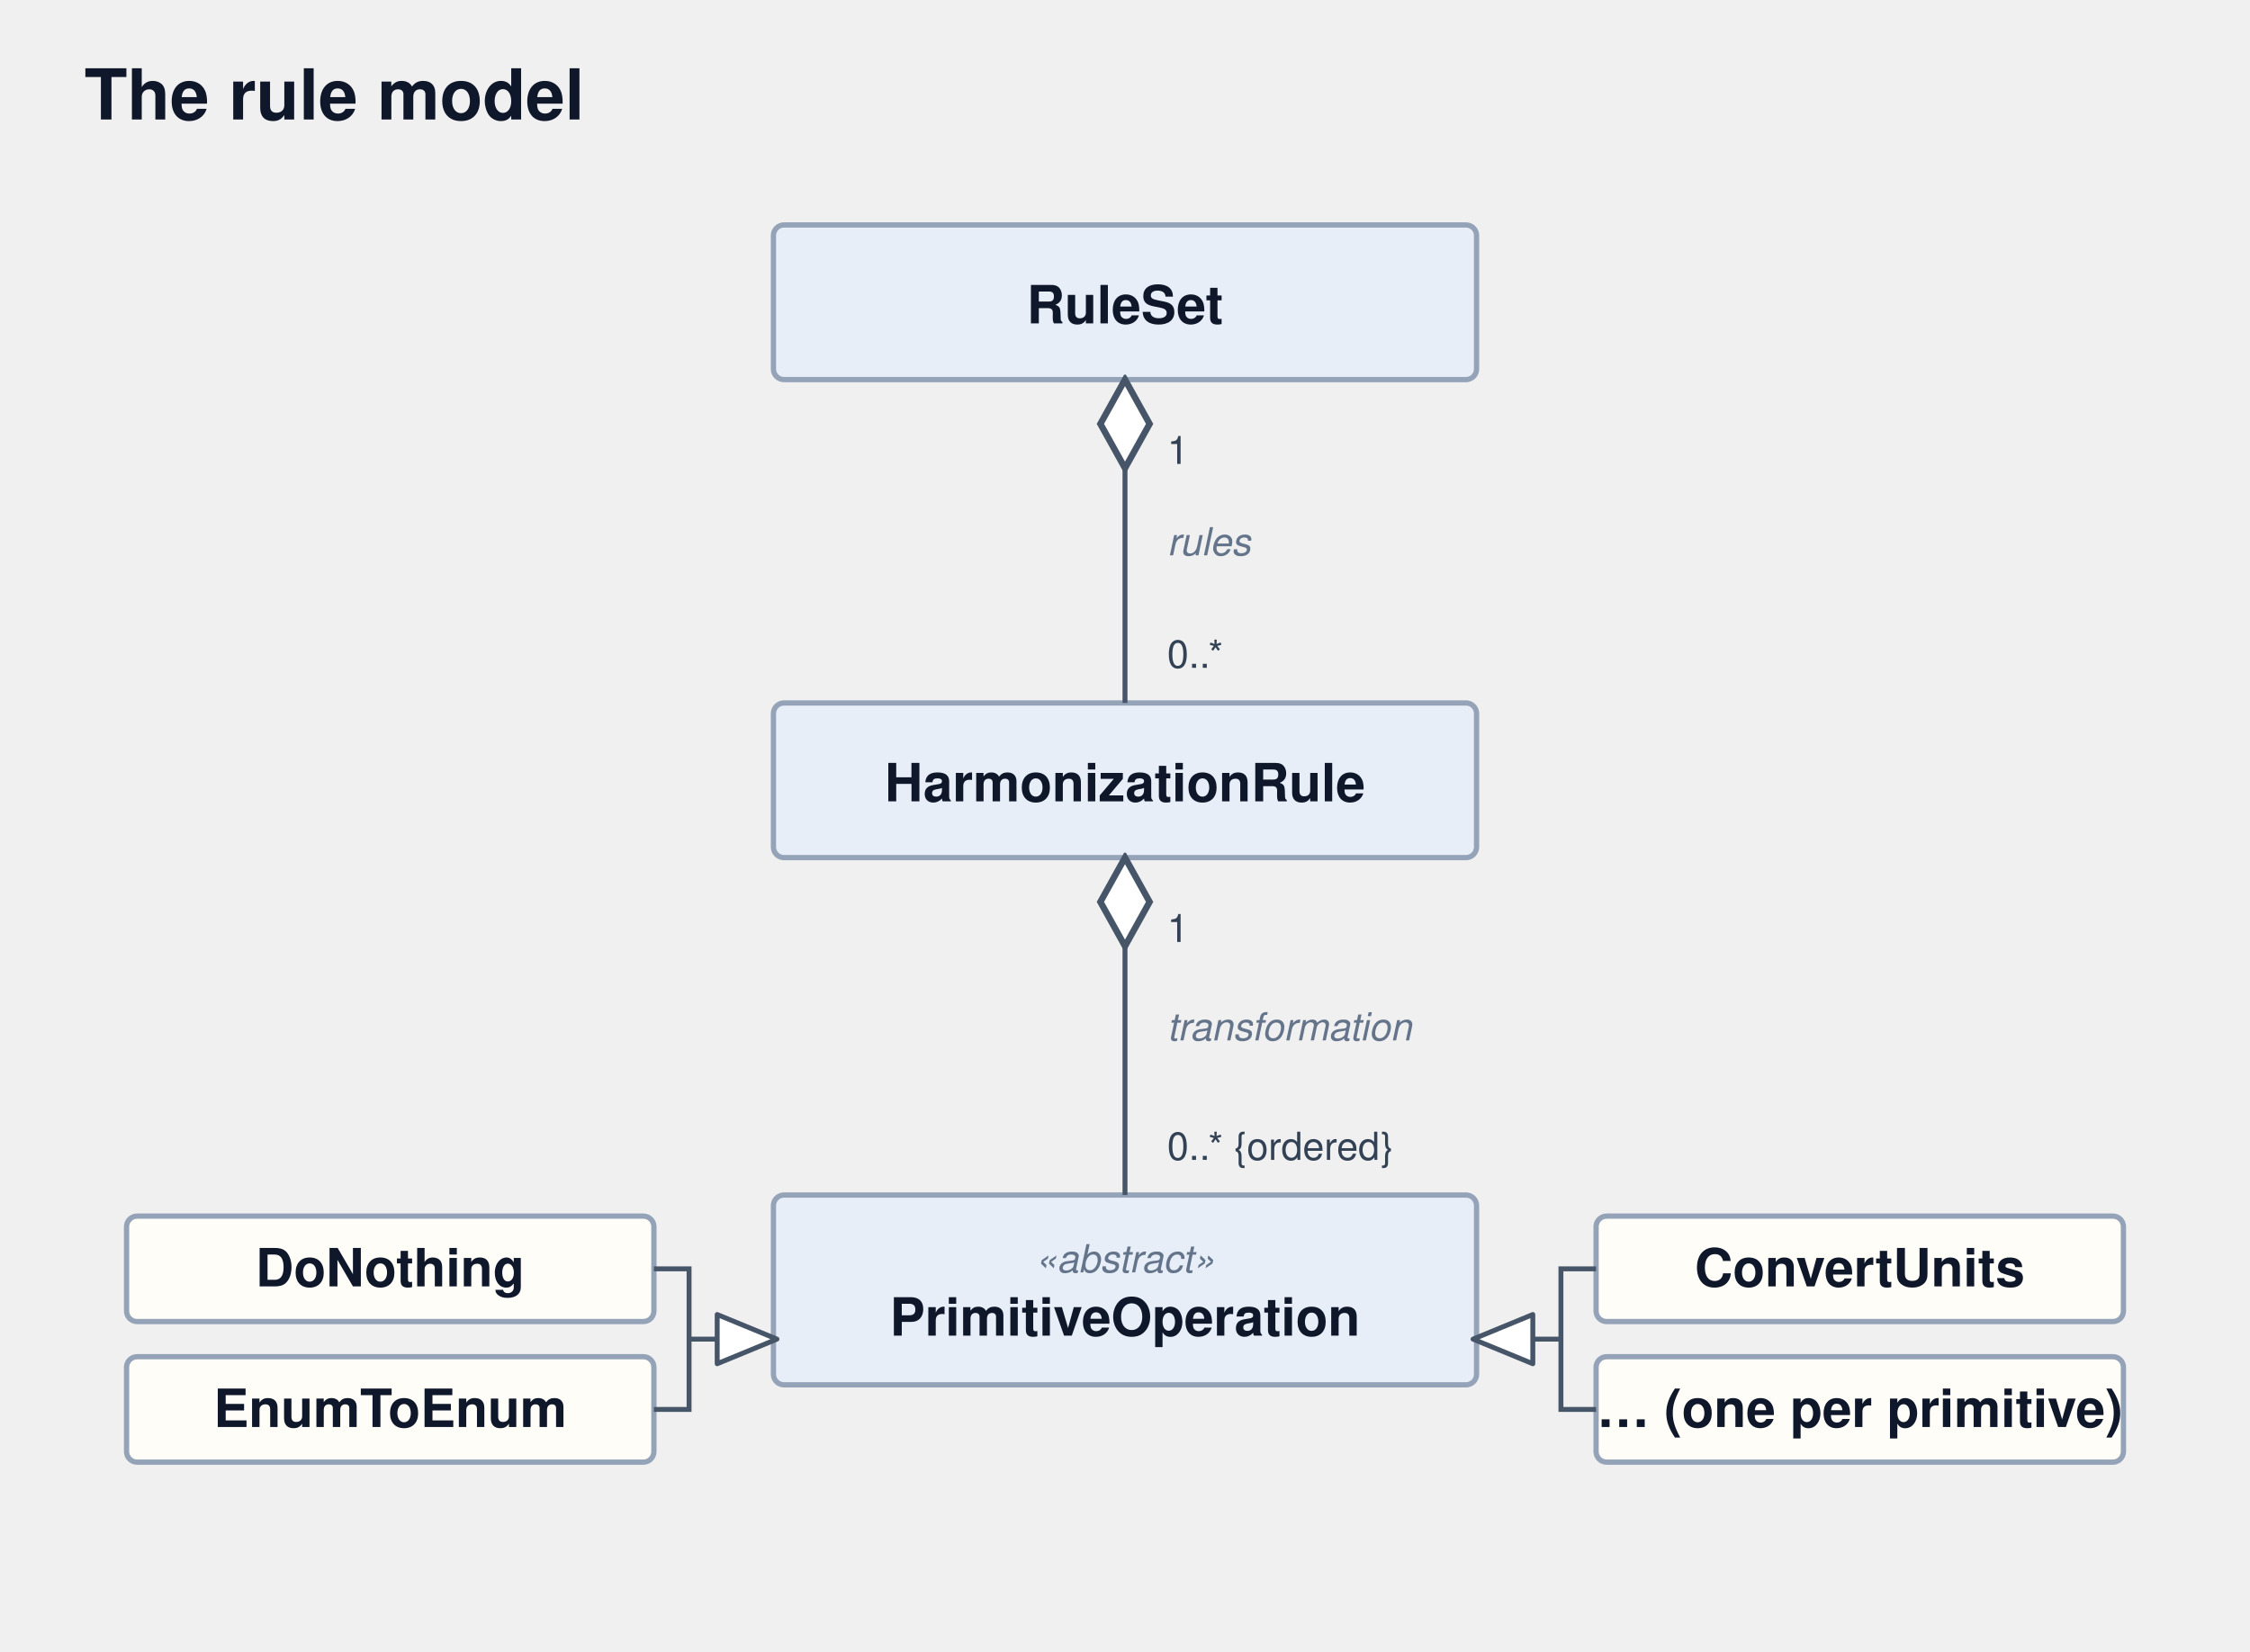
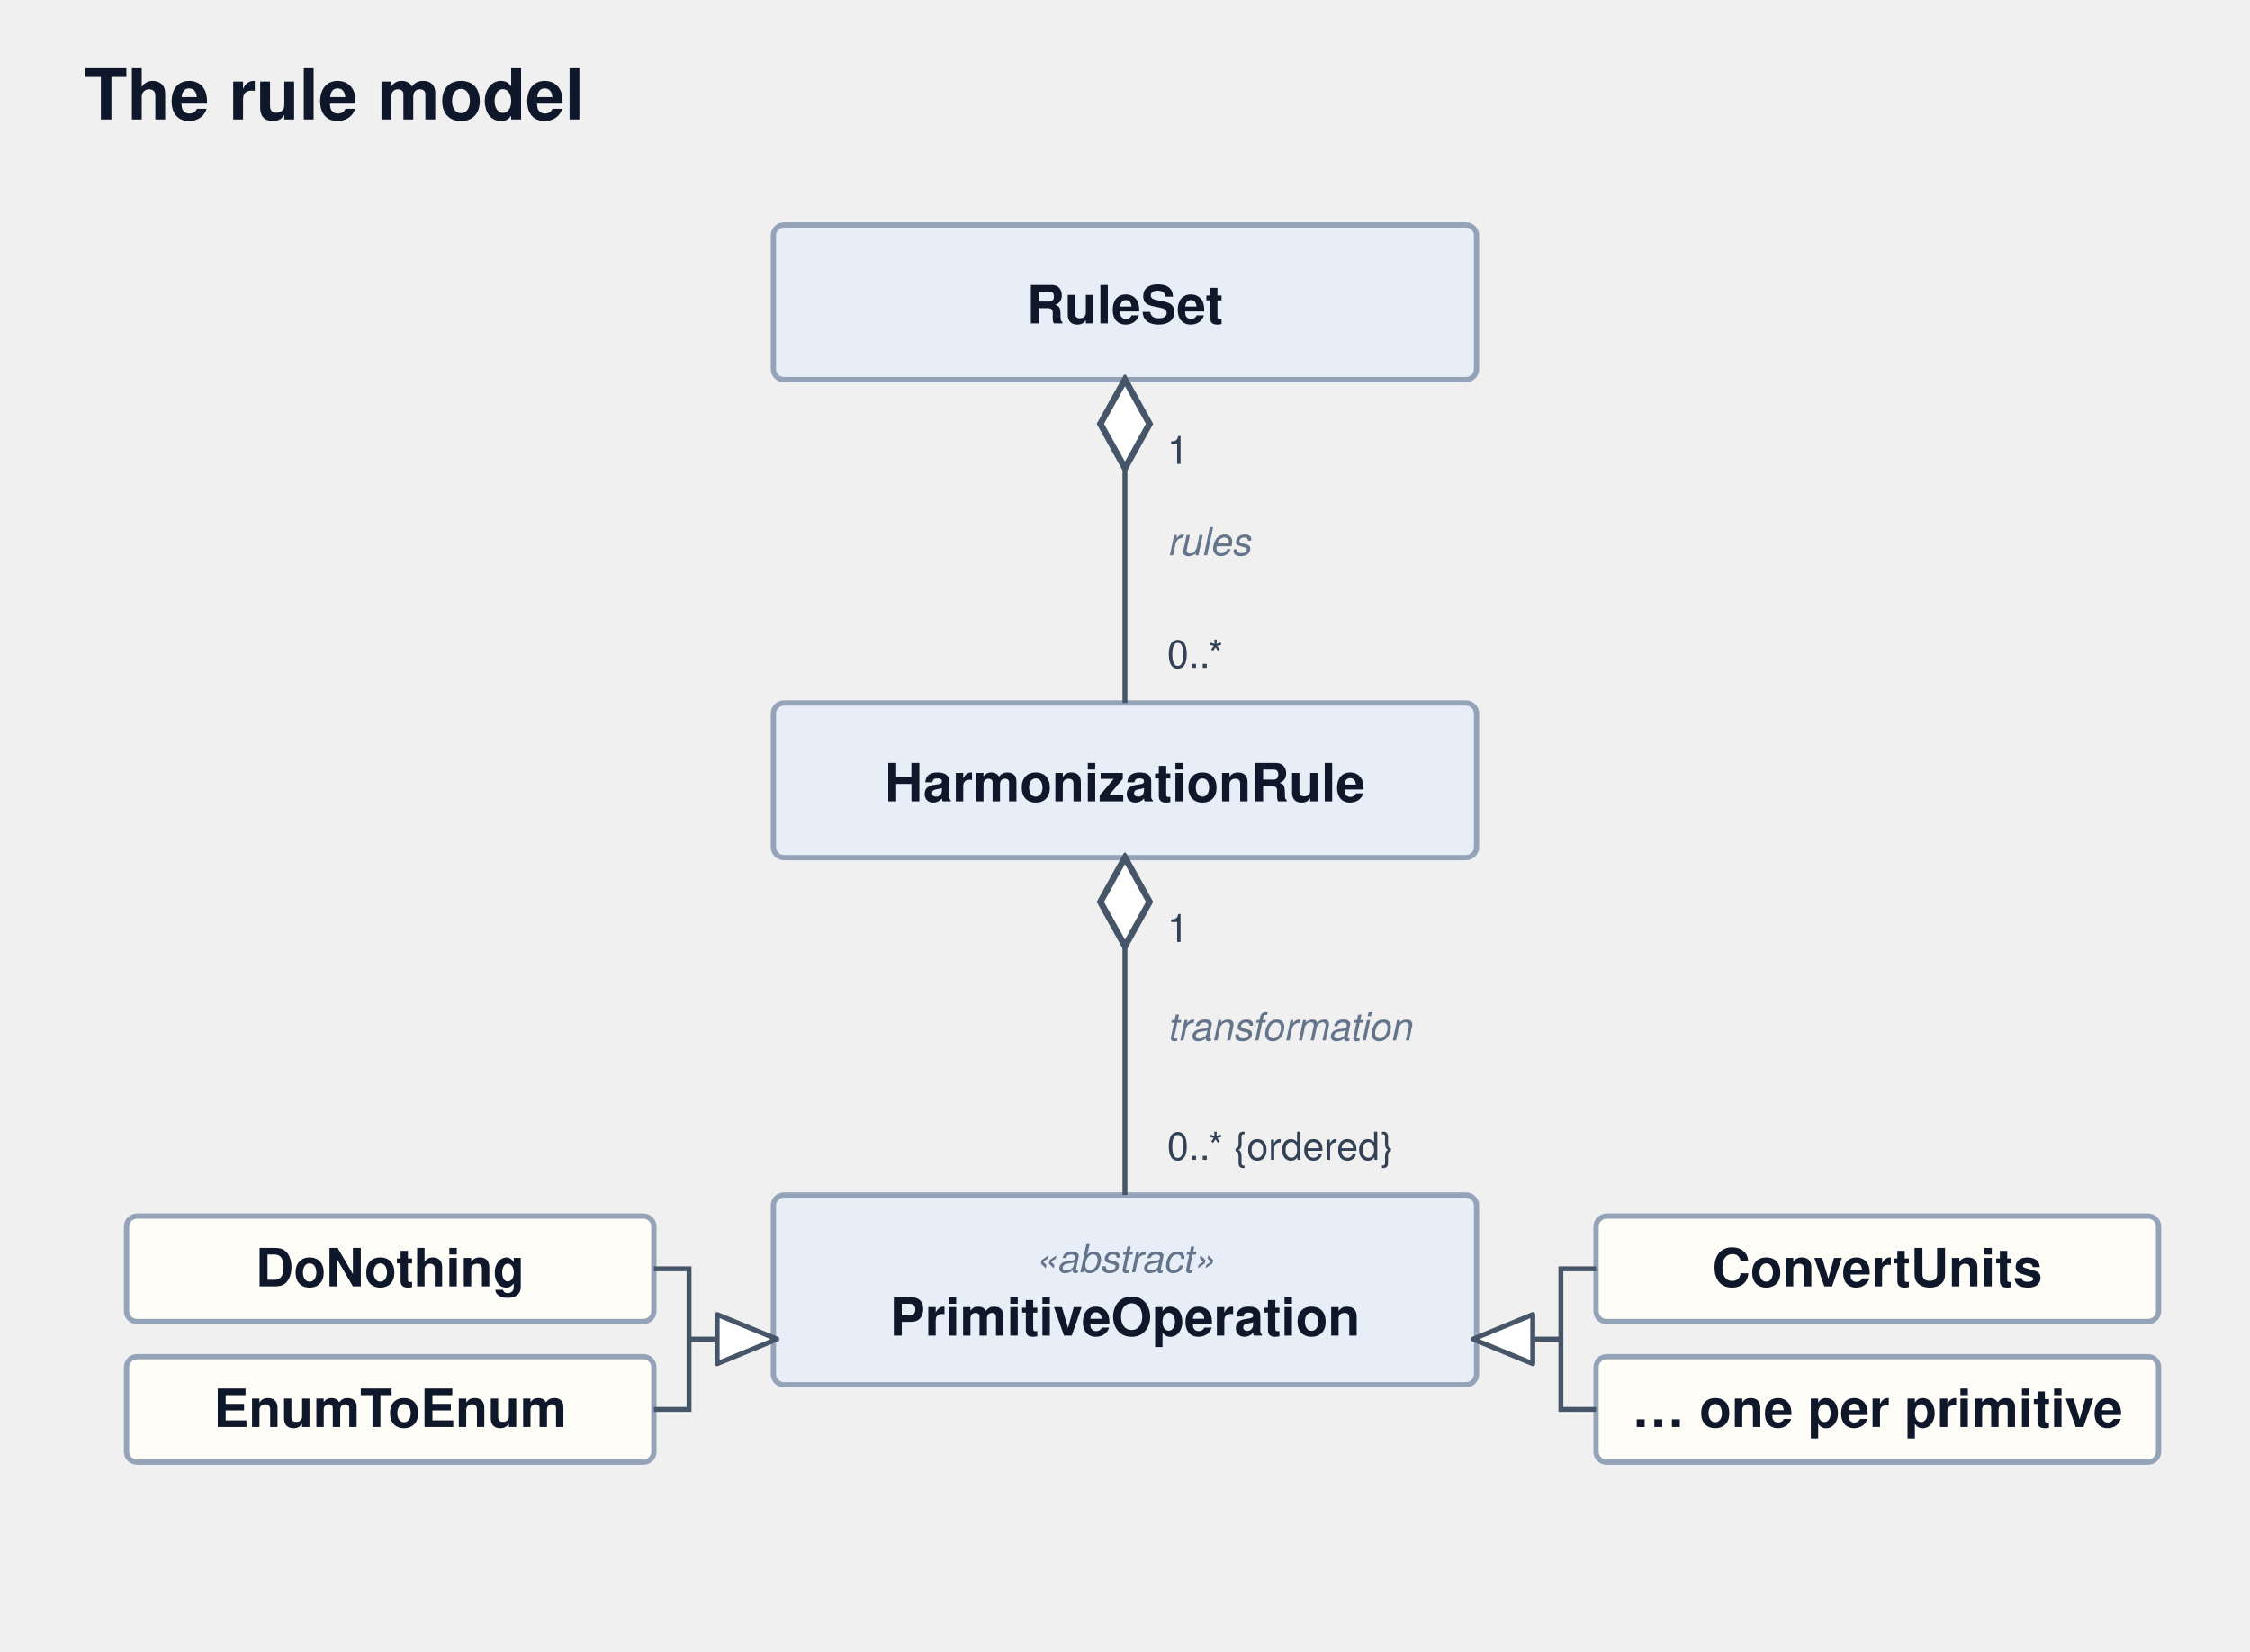
<svg xmlns="http://www.w3.org/2000/svg" width="640" height="470" viewBox="0 0 640 470" font-family="-apple-system, BlinkMacSystemFont, 'Segoe UI', Helvetica, Arial, sans-serif">
  <defs>
    <marker id="diamond" viewBox="0 0 20 12" refX="1" refY="6" markerWidth="20" markerHeight="12" orient="auto">
      <path d="M1,6 L10,1 L19,6 L10,11 z" fill="#ffffff" stroke="#475569" stroke-width="1.3" />
    </marker>
    <style>
      .box    { fill: #fffdf7; stroke: #94a3b8; stroke-width: 1.5; }
      .hdr    { fill: #e8eef7; stroke: #94a3b8; stroke-width: 1.5; }
      .cname  { font-size: 15px; font-weight: 700; fill: #0f172a; text-anchor: middle; }
      .stereo { font-size: 11px; font-style: italic; fill: #64748b; text-anchor: middle; }
      .assoc  { stroke: #475569; stroke-width: 1.4; fill: none; }
      .mult   { font-size: 11px; fill: #334155; }
      .role   { font-size: 11px; font-style: italic; fill: #64748b; }
      .title  { font-size: 20px; font-weight: 700; fill: #0f172a; }
    </style>
  </defs>
  <text x="24" y="34" class="title">The rule model</text>
  <rect x="220" y="64" width="200" height="44" rx="3" class="hdr" />
  <text x="320" y="92" class="cname">RuleSet</text>
  <rect x="220" y="200" width="200" height="44" rx="3" class="hdr" />
  <text x="320" y="228" class="cname">HarmonizationRule</text>
  <rect x="220" y="340" width="200" height="54" rx="3" class="hdr" />
  <text x="320" y="362" class="stereo">«abstract»</text>
  <text x="320" y="380" class="cname">PrimitiveOperation</text>
  <rect x="36" y="346" width="150" height="30" rx="3" class="box" />
  <text x="111" y="366" class="cname" font-size="13">DoNothing</text>
  <rect x="36" y="386" width="150" height="30" rx="3" class="box" />
  <text x="111" y="406" class="cname" font-size="13">EnumToEnum</text>
-   <rect x="454" y="346" width="150" height="30" rx="3" class="box" />
-   <text x="529" y="366" class="cname" font-size="13">ConvertUnits</text>
-   <rect x="454" y="386" width="150" height="30" rx="3" class="box" />
-   <text x="529" y="406" class="cname" font-size="12.5">… (one per primitive)</text>
+   <rect x="454" y="346" width="160" height="30" rx="3" class="box" />
+   <text x="534" y="366" class="cname" font-size="13">ConvertUnits</text>
+   <rect x="454" y="386" width="160" height="30" rx="3" class="box" />
+   <text x="534" y="406" class="cname" font-size="12.5">… one per primitive</text>
  <line x1="320" y1="108" x2="320" y2="200" class="assoc" marker-start="url(#diamond)" />
  <text x="332" y="132" class="mult">1</text>
  <text x="332" y="158" class="role">rules</text>
  <text x="332" y="190" class="mult">0..*</text>
  <line x1="320" y1="244" x2="320" y2="340" class="assoc" marker-start="url(#diamond)" />
  <text x="332" y="268" class="mult">1</text>
  <text x="332" y="296" class="role">transformation</text>
  <text x="332" y="330" class="mult">0..*  {ordered}</text>
  <path d="M186 361 L196 361 L196 401 L186 401" class="assoc" />
  <path d="M196 381 L204 381" class="assoc" />
  <path d="M204 374 L221 381 L204 388 z" fill="#ffffff" stroke="#475569" stroke-width="1.4" stroke-linejoin="round" />
  <path d="M454 361 L444 361 L444 401 L454 401" class="assoc" />
  <path d="M444 381 L436 381" class="assoc" />
  <path d="M436 374 L419 381 L436 388 z" fill="#ffffff" stroke="#475569" stroke-width="1.4" stroke-linejoin="round" />
</svg>
